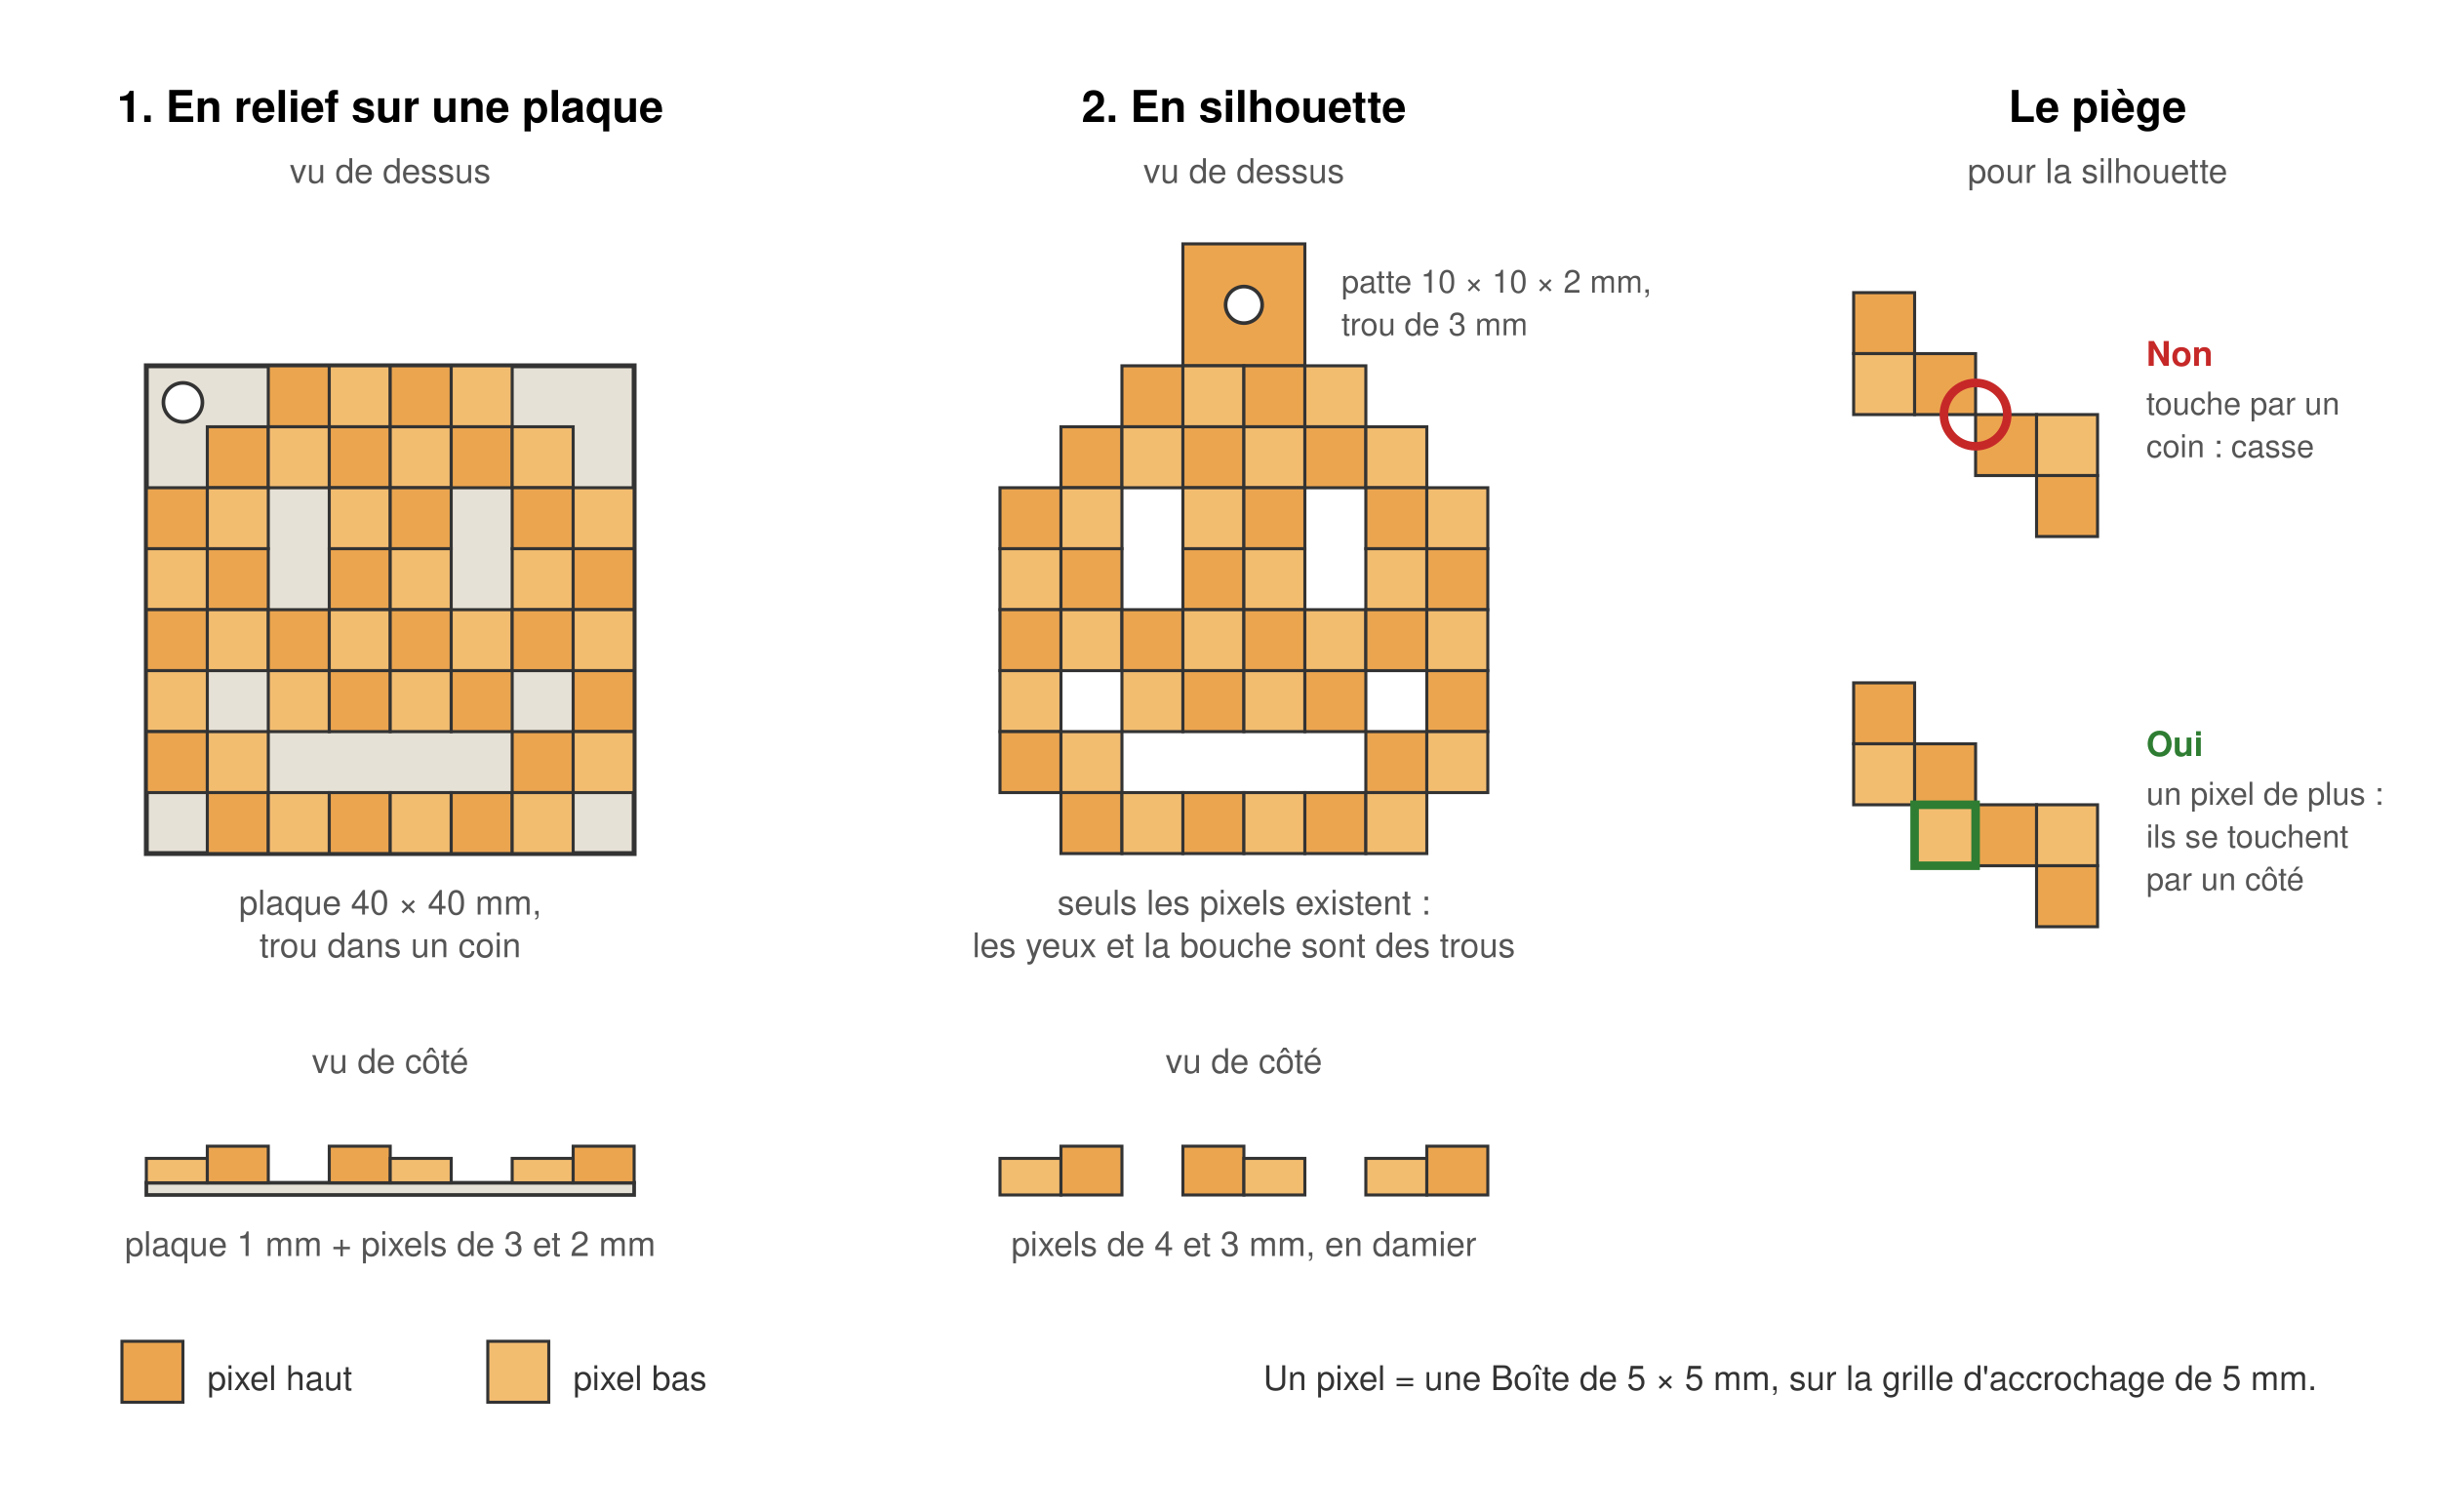
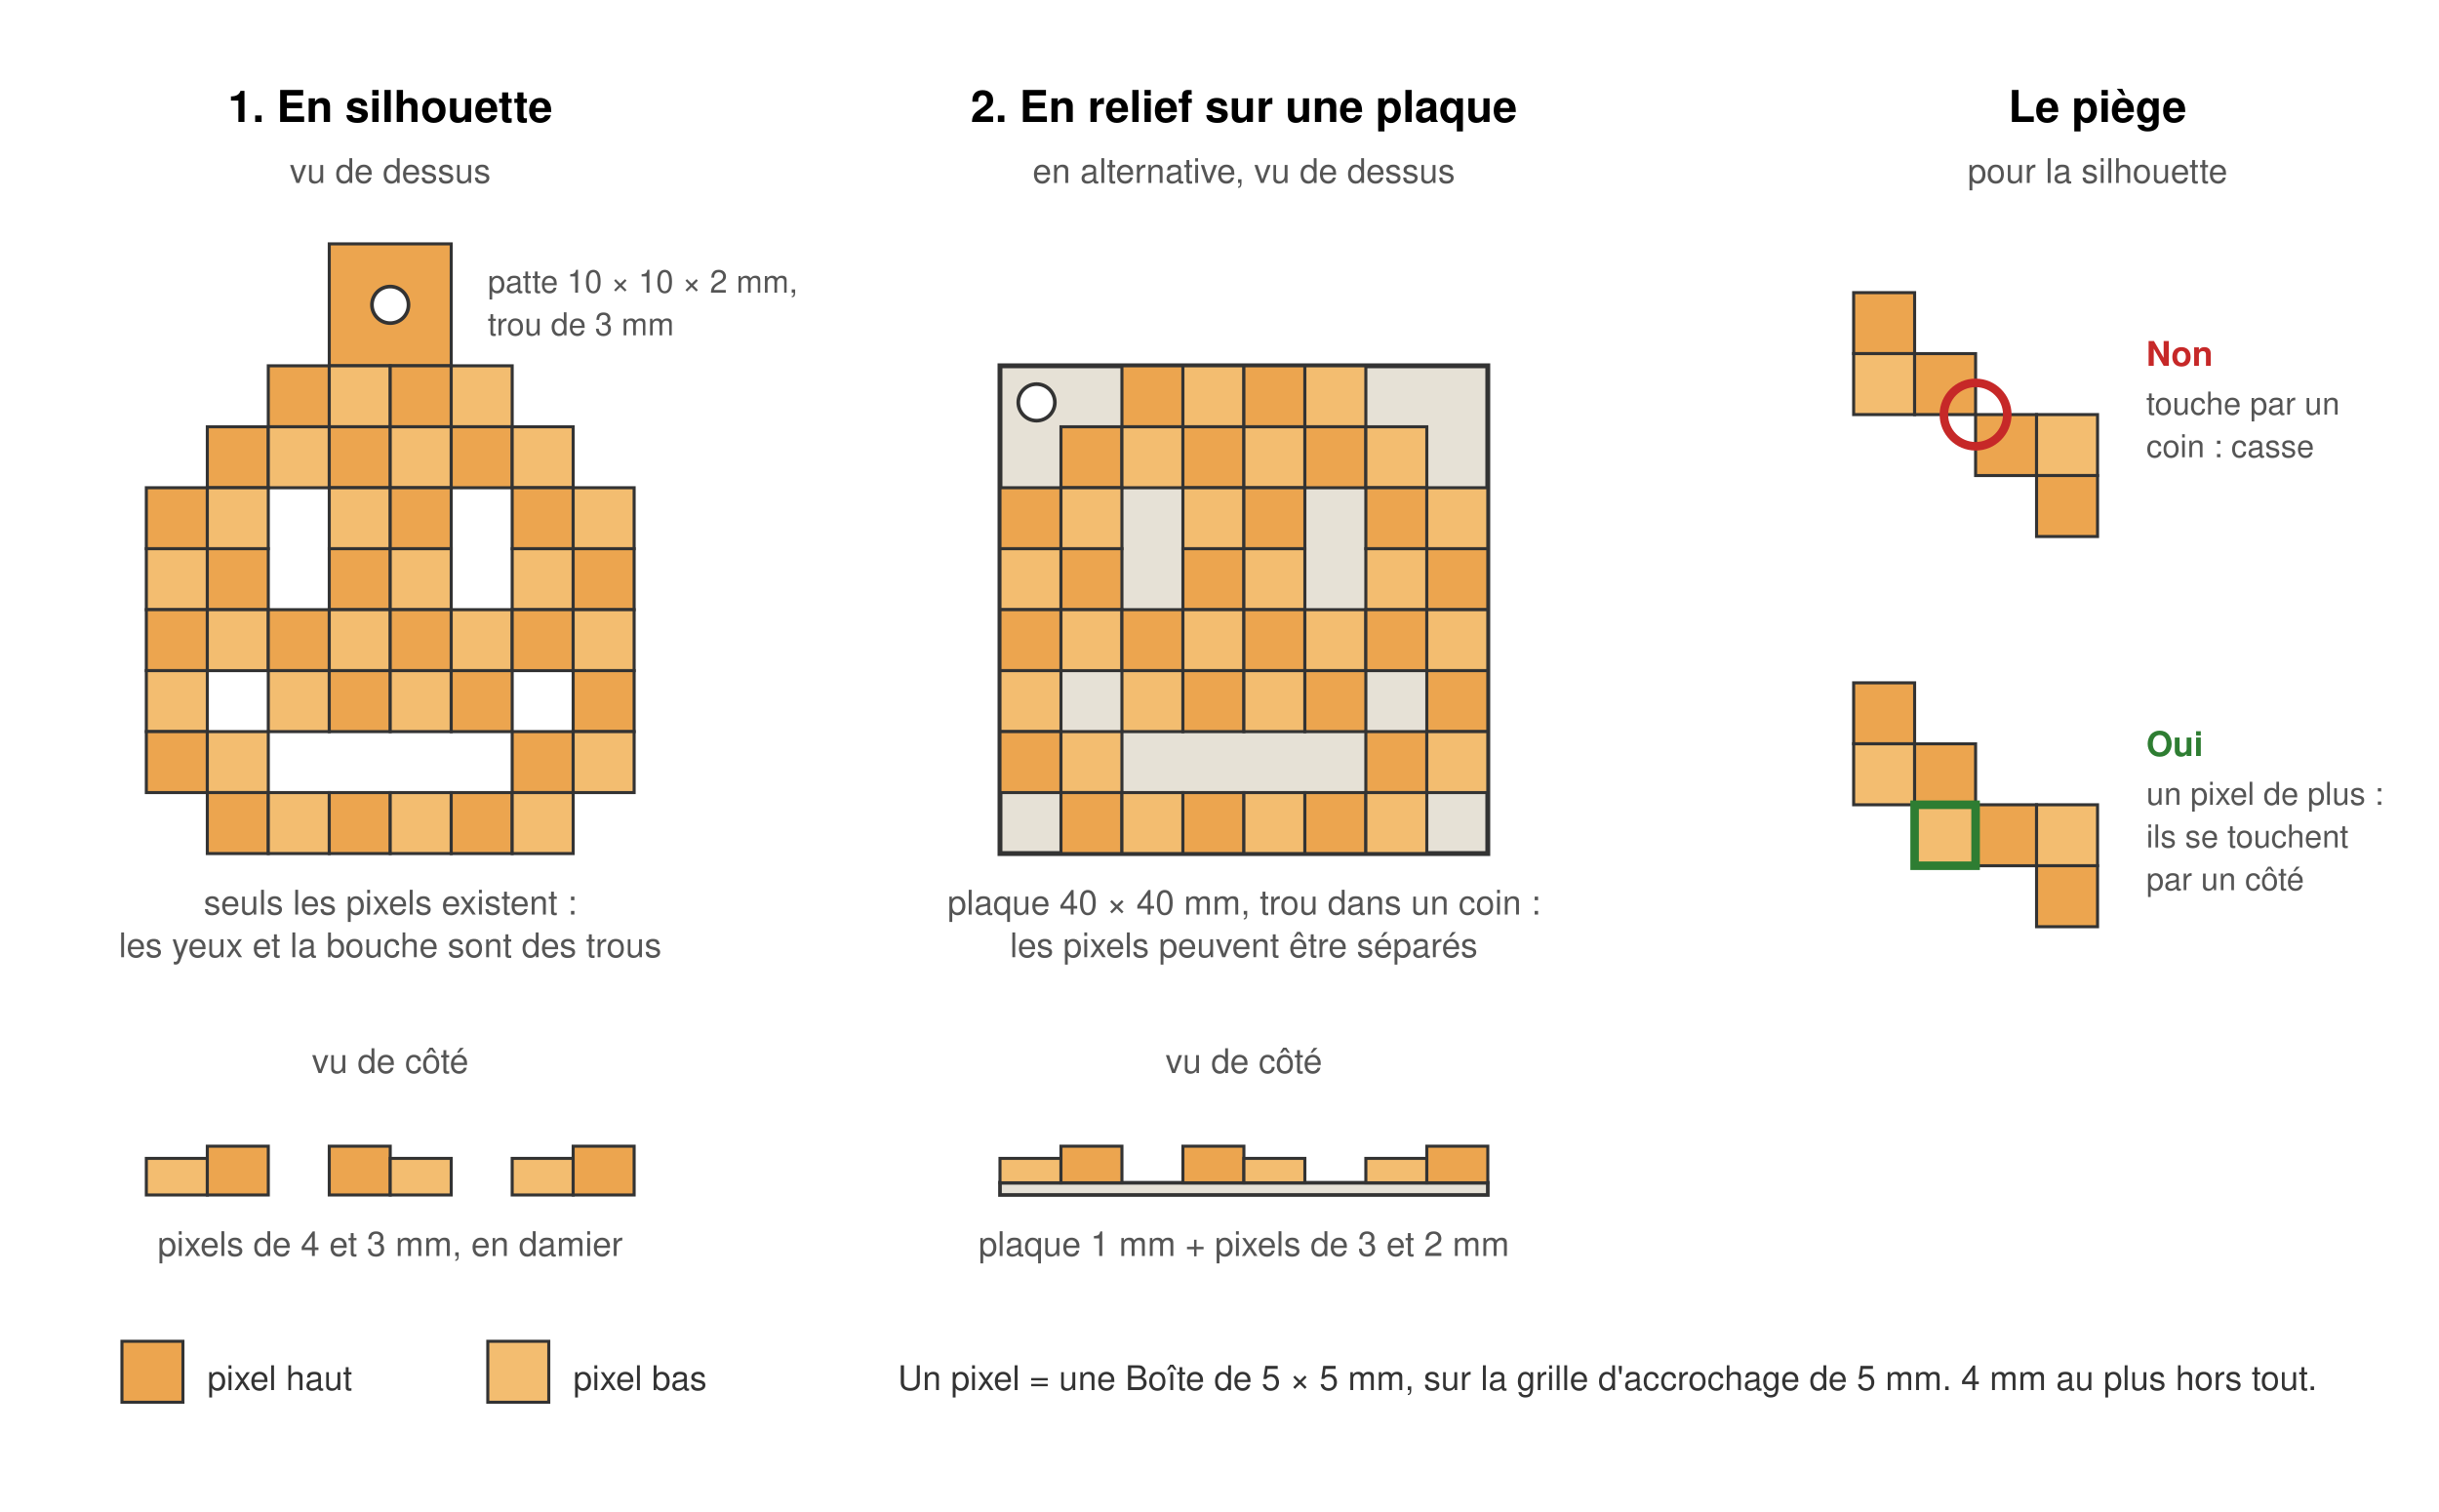
<svg xmlns="http://www.w3.org/2000/svg" viewBox="0 0 200 124" width="200mm" height="124mm" font-family="Helvetica, Arial, sans-serif">
  <rect width="200" height="124" fill="#fff" />
-   <text x="32" y="10" font-size="3.6" fill="#000" font-weight="bold" text-anchor="middle">1. En relief sur une plaque</text>
+   <text x="32" y="10" font-size="3.6" fill="#000" font-weight="bold" text-anchor="middle">1. En silhouette</text>
  <text x="32" y="15" font-size="2.8" fill="#555" font-weight="normal" text-anchor="middle">vu de dessus</text>
-   <rect x="12" y="30" width="40" height="40" fill="#e6e1d6" stroke="#333" stroke-width="0.4" />
-   <circle cx="15" cy="33" r="1.6" fill="#fff" stroke="#333" stroke-width="0.3" />
+   <rect x="27" y="20" width="10" height="10" fill="#eca54f" stroke="#333" stroke-width="0.25" />
+   <circle cx="32" cy="25" r="1.5" fill="#fff" stroke="#333" stroke-width="0.3" />
  <rect x="22" y="30" width="5" height="5" fill="#eca54f" stroke="#333" stroke-width="0.25" />
  <rect x="27" y="30" width="5" height="5" fill="#f3bd70" stroke="#333" stroke-width="0.25" />
  <rect x="32" y="30" width="5" height="5" fill="#eca54f" stroke="#333" stroke-width="0.25" />
  <rect x="37" y="30" width="5" height="5" fill="#f3bd70" stroke="#333" stroke-width="0.25" />
  <rect x="17" y="35" width="5" height="5" fill="#eca54f" stroke="#333" stroke-width="0.25" />
  <rect x="22" y="35" width="5" height="5" fill="#f3bd70" stroke="#333" stroke-width="0.25" />
  <rect x="27" y="35" width="5" height="5" fill="#eca54f" stroke="#333" stroke-width="0.25" />
  <rect x="32" y="35" width="5" height="5" fill="#f3bd70" stroke="#333" stroke-width="0.25" />
  <rect x="37" y="35" width="5" height="5" fill="#eca54f" stroke="#333" stroke-width="0.25" />
  <rect x="42" y="35" width="5" height="5" fill="#f3bd70" stroke="#333" stroke-width="0.25" />
  <rect x="12" y="40" width="5" height="5" fill="#eca54f" stroke="#333" stroke-width="0.25" />
  <rect x="17" y="40" width="5" height="5" fill="#f3bd70" stroke="#333" stroke-width="0.25" />
  <rect x="27" y="40" width="5" height="5" fill="#f3bd70" stroke="#333" stroke-width="0.25" />
  <rect x="32" y="40" width="5" height="5" fill="#eca54f" stroke="#333" stroke-width="0.25" />
  <rect x="42" y="40" width="5" height="5" fill="#eca54f" stroke="#333" stroke-width="0.25" />
  <rect x="47" y="40" width="5" height="5" fill="#f3bd70" stroke="#333" stroke-width="0.25" />
  <rect x="12" y="45" width="5" height="5" fill="#f3bd70" stroke="#333" stroke-width="0.25" />
  <rect x="17" y="45" width="5" height="5" fill="#eca54f" stroke="#333" stroke-width="0.25" />
  <rect x="27" y="45" width="5" height="5" fill="#eca54f" stroke="#333" stroke-width="0.25" />
  <rect x="32" y="45" width="5" height="5" fill="#f3bd70" stroke="#333" stroke-width="0.25" />
  <rect x="42" y="45" width="5" height="5" fill="#f3bd70" stroke="#333" stroke-width="0.25" />
  <rect x="47" y="45" width="5" height="5" fill="#eca54f" stroke="#333" stroke-width="0.25" />
  <rect x="12" y="50" width="5" height="5" fill="#eca54f" stroke="#333" stroke-width="0.25" />
  <rect x="17" y="50" width="5" height="5" fill="#f3bd70" stroke="#333" stroke-width="0.25" />
  <rect x="22" y="50" width="5" height="5" fill="#eca54f" stroke="#333" stroke-width="0.25" />
  <rect x="27" y="50" width="5" height="5" fill="#f3bd70" stroke="#333" stroke-width="0.25" />
  <rect x="32" y="50" width="5" height="5" fill="#eca54f" stroke="#333" stroke-width="0.25" />
  <rect x="37" y="50" width="5" height="5" fill="#f3bd70" stroke="#333" stroke-width="0.25" />
  <rect x="42" y="50" width="5" height="5" fill="#eca54f" stroke="#333" stroke-width="0.25" />
  <rect x="47" y="50" width="5" height="5" fill="#f3bd70" stroke="#333" stroke-width="0.25" />
  <rect x="12" y="55" width="5" height="5" fill="#f3bd70" stroke="#333" stroke-width="0.25" />
  <rect x="22" y="55" width="5" height="5" fill="#f3bd70" stroke="#333" stroke-width="0.25" />
  <rect x="27" y="55" width="5" height="5" fill="#eca54f" stroke="#333" stroke-width="0.25" />
  <rect x="32" y="55" width="5" height="5" fill="#f3bd70" stroke="#333" stroke-width="0.25" />
  <rect x="37" y="55" width="5" height="5" fill="#eca54f" stroke="#333" stroke-width="0.25" />
  <rect x="47" y="55" width="5" height="5" fill="#eca54f" stroke="#333" stroke-width="0.25" />
  <rect x="12" y="60" width="5" height="5" fill="#eca54f" stroke="#333" stroke-width="0.25" />
  <rect x="17" y="60" width="5" height="5" fill="#f3bd70" stroke="#333" stroke-width="0.25" />
  <rect x="42" y="60" width="5" height="5" fill="#eca54f" stroke="#333" stroke-width="0.25" />
  <rect x="47" y="60" width="5" height="5" fill="#f3bd70" stroke="#333" stroke-width="0.25" />
  <rect x="17" y="65" width="5" height="5" fill="#eca54f" stroke="#333" stroke-width="0.25" />
  <rect x="22" y="65" width="5" height="5" fill="#f3bd70" stroke="#333" stroke-width="0.25" />
  <rect x="27" y="65" width="5" height="5" fill="#eca54f" stroke="#333" stroke-width="0.25" />
  <rect x="32" y="65" width="5" height="5" fill="#f3bd70" stroke="#333" stroke-width="0.25" />
  <rect x="37" y="65" width="5" height="5" fill="#eca54f" stroke="#333" stroke-width="0.25" />
  <rect x="42" y="65" width="5" height="5" fill="#f3bd70" stroke="#333" stroke-width="0.25" />
-   <text x="32" y="75" font-size="2.8" fill="#555" font-weight="normal" text-anchor="middle">plaque 40 × 40 mm,</text>
-   <text x="32" y="78.5" font-size="2.8" fill="#555" font-weight="normal" text-anchor="middle">trou dans un coin</text>
+   <text x="40" y="24" font-size="2.6" fill="#555" font-weight="normal" text-anchor="start">patte 10 × 10 × 2 mm,</text>
+   <text x="40" y="27.5" font-size="2.6" fill="#555" font-weight="normal" text-anchor="start">trou de 3 mm</text>
+   <text x="32" y="75" font-size="2.8" fill="#555" font-weight="normal" text-anchor="middle">seuls les pixels existent :</text>
+   <text x="32" y="78.5" font-size="2.8" fill="#555" font-weight="normal" text-anchor="middle">les yeux et la bouche sont des trous</text>
  <text x="32" y="88" font-size="2.8" fill="#555" font-weight="normal" text-anchor="middle">vu de côté</text>
-   <rect x="12" y="97" width="40" height="1" fill="#e6e1d6" stroke="#333" stroke-width="0.3" />
-   <rect x="12" y="95" width="5" height="2" fill="#f3bd70" stroke="#333" stroke-width="0.25" />
-   <rect x="17" y="94" width="5" height="3" fill="#eca54f" stroke="#333" stroke-width="0.25" />
-   <rect x="27" y="94" width="5" height="3" fill="#eca54f" stroke="#333" stroke-width="0.25" />
-   <rect x="32" y="95" width="5" height="2" fill="#f3bd70" stroke="#333" stroke-width="0.25" />
-   <rect x="42" y="95" width="5" height="2" fill="#f3bd70" stroke="#333" stroke-width="0.25" />
-   <rect x="47" y="94" width="5" height="3" fill="#eca54f" stroke="#333" stroke-width="0.25" />
-   <text x="32" y="103" font-size="2.8" fill="#555" font-weight="normal" text-anchor="middle">plaque 1 mm + pixels de 3 et 2 mm</text>
-   <text x="102" y="10" font-size="3.6" fill="#000" font-weight="bold" text-anchor="middle">2. En silhouette</text>
-   <text x="102" y="15" font-size="2.8" fill="#555" font-weight="normal" text-anchor="middle">vu de dessus</text>
-   <rect x="97" y="20" width="10" height="10" fill="#eca54f" stroke="#333" stroke-width="0.25" />
-   <circle cx="102" cy="25" r="1.5" fill="#fff" stroke="#333" stroke-width="0.3" />
+   <rect x="12" y="95" width="5" height="3" fill="#f3bd70" stroke="#333" stroke-width="0.25" />
+   <rect x="17" y="94" width="5" height="4" fill="#eca54f" stroke="#333" stroke-width="0.25" />
+   <rect x="27" y="94" width="5" height="4" fill="#eca54f" stroke="#333" stroke-width="0.25" />
+   <rect x="32" y="95" width="5" height="3" fill="#f3bd70" stroke="#333" stroke-width="0.25" />
+   <rect x="42" y="95" width="5" height="3" fill="#f3bd70" stroke="#333" stroke-width="0.25" />
+   <rect x="47" y="94" width="5" height="4" fill="#eca54f" stroke="#333" stroke-width="0.25" />
+   <text x="32" y="103" font-size="2.8" fill="#555" font-weight="normal" text-anchor="middle">pixels de 4 et 3 mm, en damier</text>
+   <text x="102" y="10" font-size="3.6" fill="#000" font-weight="bold" text-anchor="middle">2. En relief sur une plaque</text>
+   <text x="102" y="15" font-size="2.8" fill="#555" font-weight="normal" text-anchor="middle">en alternative, vu de dessus</text>
+   <rect x="82" y="30" width="40" height="40" fill="#e6e1d6" stroke="#333" stroke-width="0.4" />
+   <circle cx="85" cy="33" r="1.5" fill="#fff" stroke="#333" stroke-width="0.3" />
  <rect x="92" y="30" width="5" height="5" fill="#eca54f" stroke="#333" stroke-width="0.25" />
  <rect x="97" y="30" width="5" height="5" fill="#f3bd70" stroke="#333" stroke-width="0.25" />
  <rect x="102" y="30" width="5" height="5" fill="#eca54f" stroke="#333" stroke-width="0.25" />
  <rect x="107" y="30" width="5" height="5" fill="#f3bd70" stroke="#333" stroke-width="0.25" />
  <rect x="87" y="35" width="5" height="5" fill="#eca54f" stroke="#333" stroke-width="0.25" />
  <rect x="92" y="35" width="5" height="5" fill="#f3bd70" stroke="#333" stroke-width="0.25" />
  <rect x="97" y="35" width="5" height="5" fill="#eca54f" stroke="#333" stroke-width="0.25" />
  <rect x="102" y="35" width="5" height="5" fill="#f3bd70" stroke="#333" stroke-width="0.25" />
  <rect x="107" y="35" width="5" height="5" fill="#eca54f" stroke="#333" stroke-width="0.25" />
  <rect x="112" y="35" width="5" height="5" fill="#f3bd70" stroke="#333" stroke-width="0.25" />
  <rect x="82" y="40" width="5" height="5" fill="#eca54f" stroke="#333" stroke-width="0.25" />
  <rect x="87" y="40" width="5" height="5" fill="#f3bd70" stroke="#333" stroke-width="0.25" />
  <rect x="97" y="40" width="5" height="5" fill="#f3bd70" stroke="#333" stroke-width="0.25" />
  <rect x="102" y="40" width="5" height="5" fill="#eca54f" stroke="#333" stroke-width="0.25" />
  <rect x="112" y="40" width="5" height="5" fill="#eca54f" stroke="#333" stroke-width="0.25" />
  <rect x="117" y="40" width="5" height="5" fill="#f3bd70" stroke="#333" stroke-width="0.25" />
  <rect x="82" y="45" width="5" height="5" fill="#f3bd70" stroke="#333" stroke-width="0.25" />
  <rect x="87" y="45" width="5" height="5" fill="#eca54f" stroke="#333" stroke-width="0.25" />
  <rect x="97" y="45" width="5" height="5" fill="#eca54f" stroke="#333" stroke-width="0.25" />
  <rect x="102" y="45" width="5" height="5" fill="#f3bd70" stroke="#333" stroke-width="0.25" />
  <rect x="112" y="45" width="5" height="5" fill="#f3bd70" stroke="#333" stroke-width="0.25" />
  <rect x="117" y="45" width="5" height="5" fill="#eca54f" stroke="#333" stroke-width="0.25" />
  <rect x="82" y="50" width="5" height="5" fill="#eca54f" stroke="#333" stroke-width="0.25" />
  <rect x="87" y="50" width="5" height="5" fill="#f3bd70" stroke="#333" stroke-width="0.25" />
  <rect x="92" y="50" width="5" height="5" fill="#eca54f" stroke="#333" stroke-width="0.25" />
  <rect x="97" y="50" width="5" height="5" fill="#f3bd70" stroke="#333" stroke-width="0.25" />
  <rect x="102" y="50" width="5" height="5" fill="#eca54f" stroke="#333" stroke-width="0.25" />
  <rect x="107" y="50" width="5" height="5" fill="#f3bd70" stroke="#333" stroke-width="0.25" />
  <rect x="112" y="50" width="5" height="5" fill="#eca54f" stroke="#333" stroke-width="0.25" />
  <rect x="117" y="50" width="5" height="5" fill="#f3bd70" stroke="#333" stroke-width="0.25" />
  <rect x="82" y="55" width="5" height="5" fill="#f3bd70" stroke="#333" stroke-width="0.25" />
  <rect x="92" y="55" width="5" height="5" fill="#f3bd70" stroke="#333" stroke-width="0.25" />
  <rect x="97" y="55" width="5" height="5" fill="#eca54f" stroke="#333" stroke-width="0.25" />
  <rect x="102" y="55" width="5" height="5" fill="#f3bd70" stroke="#333" stroke-width="0.25" />
  <rect x="107" y="55" width="5" height="5" fill="#eca54f" stroke="#333" stroke-width="0.25" />
  <rect x="117" y="55" width="5" height="5" fill="#eca54f" stroke="#333" stroke-width="0.25" />
  <rect x="82" y="60" width="5" height="5" fill="#eca54f" stroke="#333" stroke-width="0.25" />
  <rect x="87" y="60" width="5" height="5" fill="#f3bd70" stroke="#333" stroke-width="0.25" />
  <rect x="112" y="60" width="5" height="5" fill="#eca54f" stroke="#333" stroke-width="0.25" />
  <rect x="117" y="60" width="5" height="5" fill="#f3bd70" stroke="#333" stroke-width="0.25" />
  <rect x="87" y="65" width="5" height="5" fill="#eca54f" stroke="#333" stroke-width="0.25" />
  <rect x="92" y="65" width="5" height="5" fill="#f3bd70" stroke="#333" stroke-width="0.25" />
  <rect x="97" y="65" width="5" height="5" fill="#eca54f" stroke="#333" stroke-width="0.25" />
  <rect x="102" y="65" width="5" height="5" fill="#f3bd70" stroke="#333" stroke-width="0.25" />
  <rect x="107" y="65" width="5" height="5" fill="#eca54f" stroke="#333" stroke-width="0.25" />
  <rect x="112" y="65" width="5" height="5" fill="#f3bd70" stroke="#333" stroke-width="0.25" />
-   <text x="110" y="24" font-size="2.6" fill="#555" font-weight="normal" text-anchor="start">patte 10 × 10 × 2 mm,</text>
-   <text x="110" y="27.5" font-size="2.6" fill="#555" font-weight="normal" text-anchor="start">trou de 3 mm</text>
-   <text x="102" y="75" font-size="2.8" fill="#555" font-weight="normal" text-anchor="middle">seuls les pixels existent :</text>
-   <text x="102" y="78.5" font-size="2.8" fill="#555" font-weight="normal" text-anchor="middle">les yeux et la bouche sont des trous</text>
+   <text x="102" y="75" font-size="2.8" fill="#555" font-weight="normal" text-anchor="middle">plaque 40 × 40 mm, trou dans un coin :</text>
+   <text x="102" y="78.5" font-size="2.8" fill="#555" font-weight="normal" text-anchor="middle">les pixels peuvent être séparés</text>
  <text x="102" y="88" font-size="2.8" fill="#555" font-weight="normal" text-anchor="middle">vu de côté</text>
-   <rect x="82" y="95" width="5" height="3" fill="#f3bd70" stroke="#333" stroke-width="0.25" />
-   <rect x="87" y="94" width="5" height="4" fill="#eca54f" stroke="#333" stroke-width="0.25" />
-   <rect x="97" y="94" width="5" height="4" fill="#eca54f" stroke="#333" stroke-width="0.25" />
-   <rect x="102" y="95" width="5" height="3" fill="#f3bd70" stroke="#333" stroke-width="0.25" />
-   <rect x="112" y="95" width="5" height="3" fill="#f3bd70" stroke="#333" stroke-width="0.25" />
-   <rect x="117" y="94" width="5" height="4" fill="#eca54f" stroke="#333" stroke-width="0.25" />
-   <text x="102" y="103" font-size="2.8" fill="#555" font-weight="normal" text-anchor="middle">pixels de 4 et 3 mm, en damier</text>
+   <rect x="82" y="97" width="40" height="1" fill="#e6e1d6" stroke="#333" stroke-width="0.3" />
+   <rect x="82" y="95" width="5" height="2" fill="#f3bd70" stroke="#333" stroke-width="0.25" />
+   <rect x="87" y="94" width="5" height="3" fill="#eca54f" stroke="#333" stroke-width="0.25" />
+   <rect x="97" y="94" width="5" height="3" fill="#eca54f" stroke="#333" stroke-width="0.25" />
+   <rect x="102" y="95" width="5" height="2" fill="#f3bd70" stroke="#333" stroke-width="0.25" />
+   <rect x="112" y="95" width="5" height="2" fill="#f3bd70" stroke="#333" stroke-width="0.25" />
+   <rect x="117" y="94" width="5" height="3" fill="#eca54f" stroke="#333" stroke-width="0.25" />
+   <text x="102" y="103" font-size="2.8" fill="#555" font-weight="normal" text-anchor="middle">plaque 1 mm + pixels de 3 et 2 mm</text>
  <text x="172" y="10" font-size="3.6" fill="#000" font-weight="bold" text-anchor="middle">Le piège</text>
  <text x="172" y="15" font-size="2.8" fill="#555" font-weight="normal" text-anchor="middle">pour la silhouette</text>
  <rect x="152" y="24" width="5" height="5" fill="#eca54f" stroke="#333" stroke-width="0.25" />
  <rect x="152" y="29" width="5" height="5" fill="#f3bd70" stroke="#333" stroke-width="0.25" />
  <rect x="157" y="29" width="5" height="5" fill="#eca54f" stroke="#333" stroke-width="0.25" />
  <rect x="162" y="34" width="5" height="5" fill="#eca54f" stroke="#333" stroke-width="0.25" />
  <rect x="167" y="34" width="5" height="5" fill="#f3bd70" stroke="#333" stroke-width="0.25" />
  <rect x="167" y="39" width="5" height="5" fill="#eca54f" stroke="#333" stroke-width="0.25" />
  <circle cx="162" cy="34" r="2.6" fill="none" stroke="#c62828" stroke-width="0.7" />
  <text x="176" y="30" font-size="2.8" fill="#c62828" font-weight="bold" text-anchor="start">Non</text>
  <text x="176" y="34" font-size="2.6" fill="#555" font-weight="normal" text-anchor="start">touche par un</text>
  <text x="176" y="37.5" font-size="2.6" fill="#555" font-weight="normal" text-anchor="start">coin : casse</text>
  <rect x="152" y="56" width="5" height="5" fill="#eca54f" stroke="#333" stroke-width="0.25" />
  <rect x="152" y="61" width="5" height="5" fill="#f3bd70" stroke="#333" stroke-width="0.25" />
  <rect x="157" y="61" width="5" height="5" fill="#eca54f" stroke="#333" stroke-width="0.25" />
  <rect x="157" y="66" width="5" height="5" fill="#f3bd70" stroke="#333" stroke-width="0.25" />
  <rect x="162" y="66" width="5" height="5" fill="#eca54f" stroke="#333" stroke-width="0.25" />
  <rect x="167" y="66" width="5" height="5" fill="#f3bd70" stroke="#333" stroke-width="0.25" />
  <rect x="167" y="71" width="5" height="5" fill="#eca54f" stroke="#333" stroke-width="0.25" />
  <rect x="157" y="66" width="5" height="5" fill="none" stroke="#2e7d32" stroke-width="0.7" />
  <text x="176" y="62" font-size="2.8" fill="#2e7d32" font-weight="bold" text-anchor="start">Oui</text>
  <text x="176" y="66" font-size="2.6" fill="#555" font-weight="normal" text-anchor="start">un pixel de plus :</text>
  <text x="176" y="69.5" font-size="2.6" fill="#555" font-weight="normal" text-anchor="start">ils se touchent</text>
  <text x="176" y="73" font-size="2.6" fill="#555" font-weight="normal" text-anchor="start">par un côté</text>
  <rect x="10" y="110" width="5" height="5" fill="#eca54f" stroke="#333" stroke-width="0.25" />
  <text x="17" y="114" font-size="2.8" fill="#333" font-weight="normal" text-anchor="start">pixel haut</text>
  <rect x="40" y="110" width="5" height="5" fill="#f3bd70" stroke="#333" stroke-width="0.25" />
  <text x="47" y="114" font-size="2.8" fill="#333" font-weight="normal" text-anchor="start">pixel bas</text>
-   <text x="190" y="114" font-size="2.8" fill="#333" font-weight="normal" text-anchor="end">Un pixel = une Boîte de 5 × 5 mm, sur la grille d'accrochage de 5 mm.</text>
+   <text x="190" y="114" font-size="2.8" fill="#333" font-weight="normal" text-anchor="end">Un pixel = une Boîte de 5 × 5 mm, sur la grille d'accrochage de 5 mm. 4 mm au plus hors tout.</text>
</svg>
